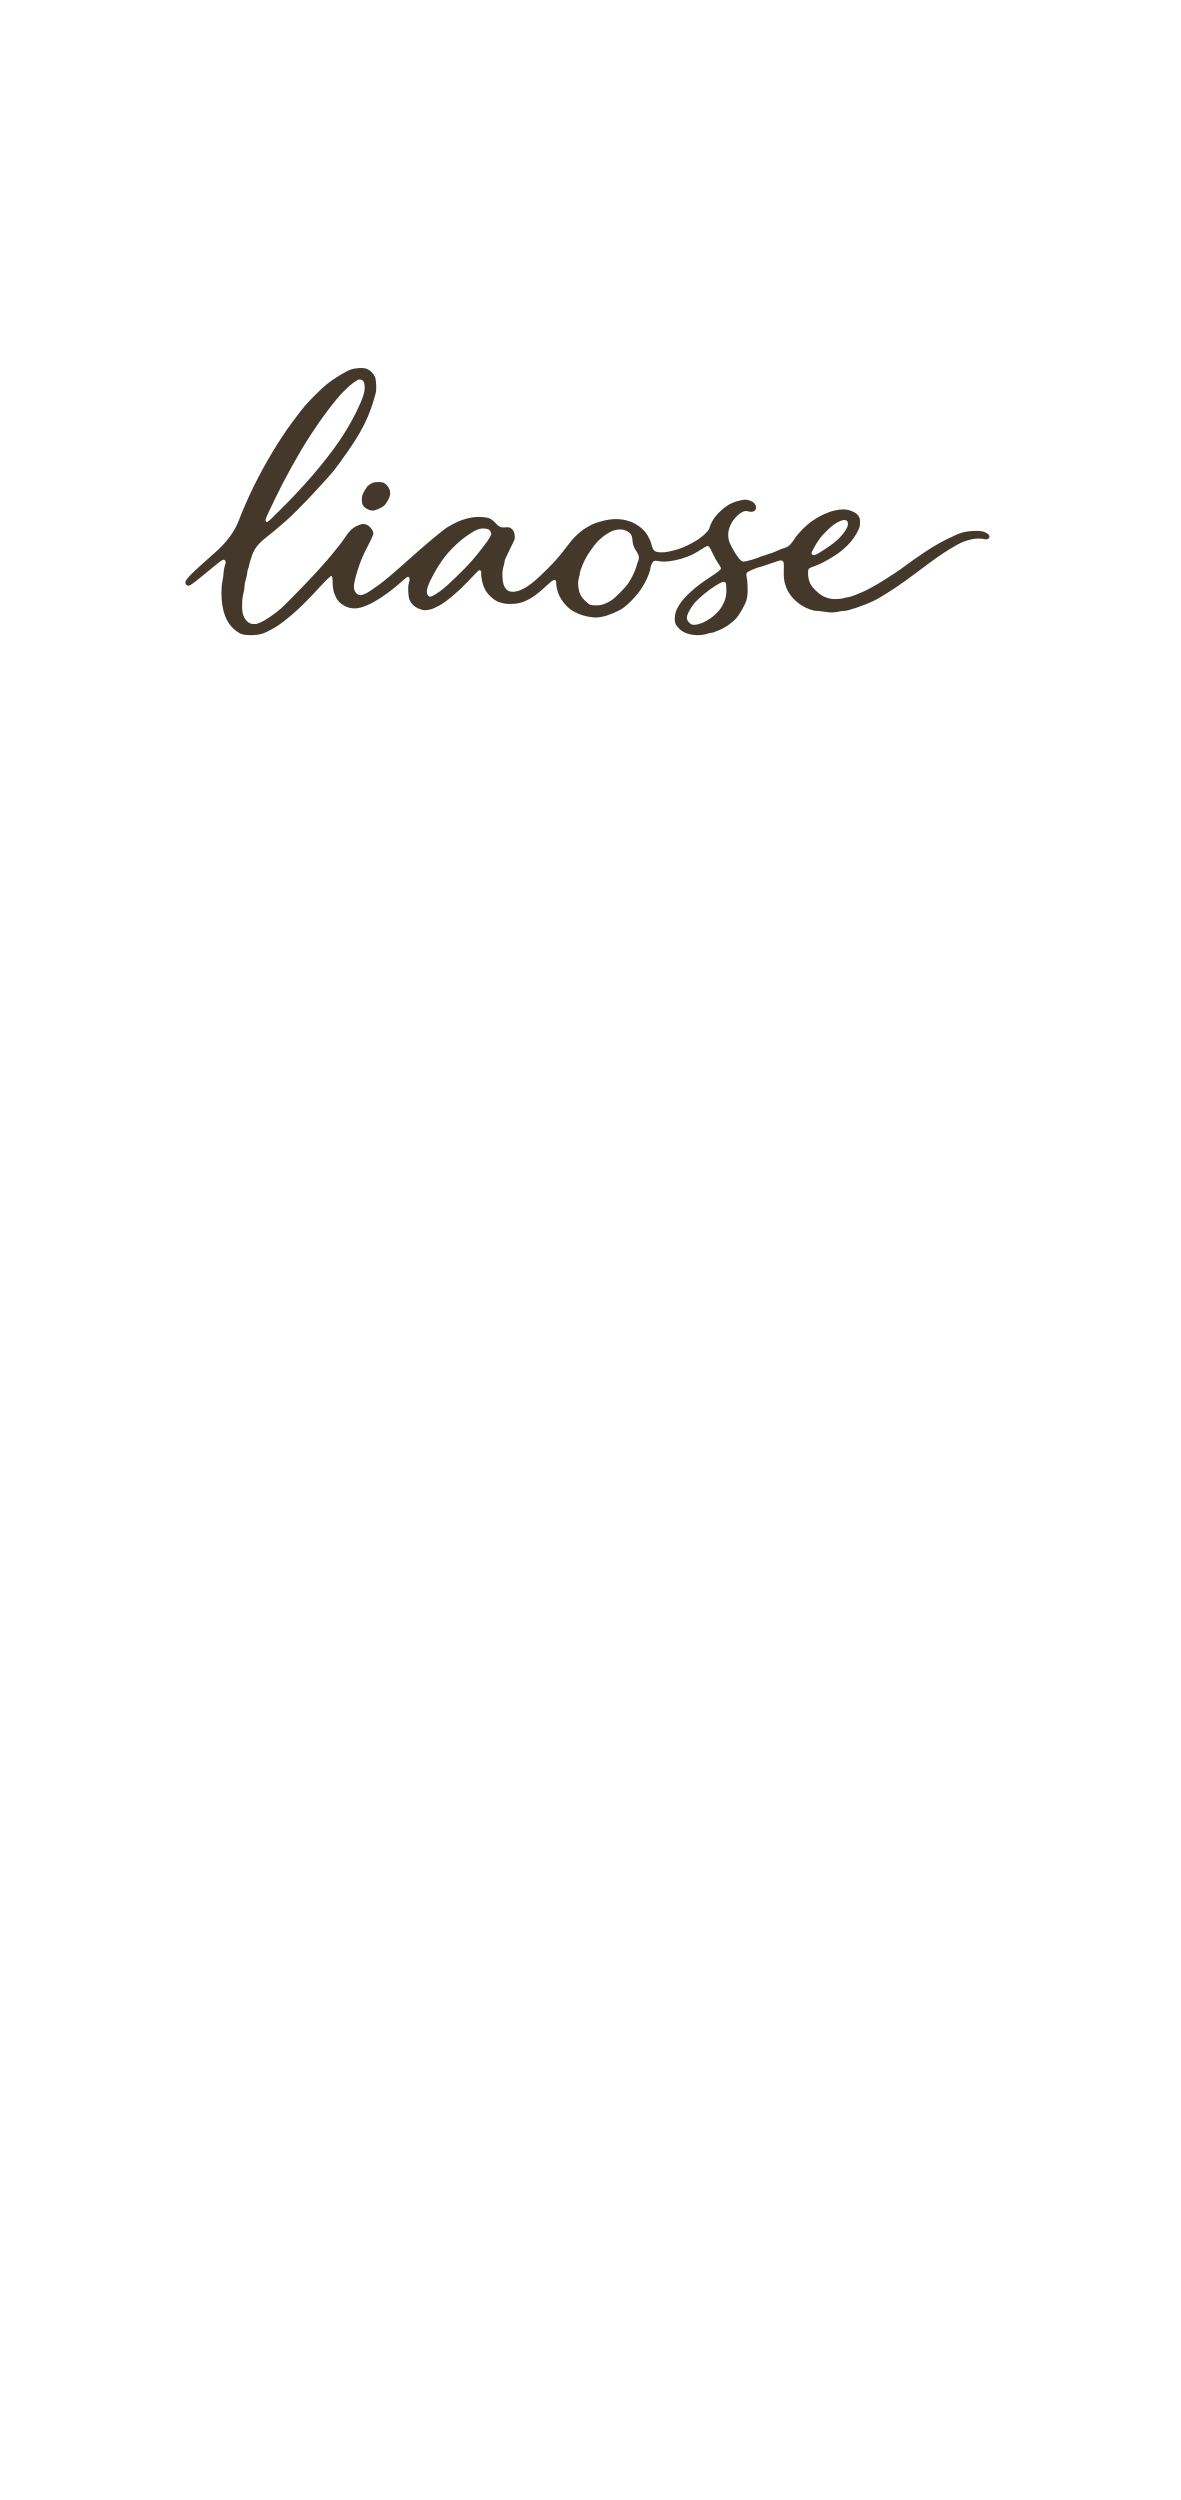
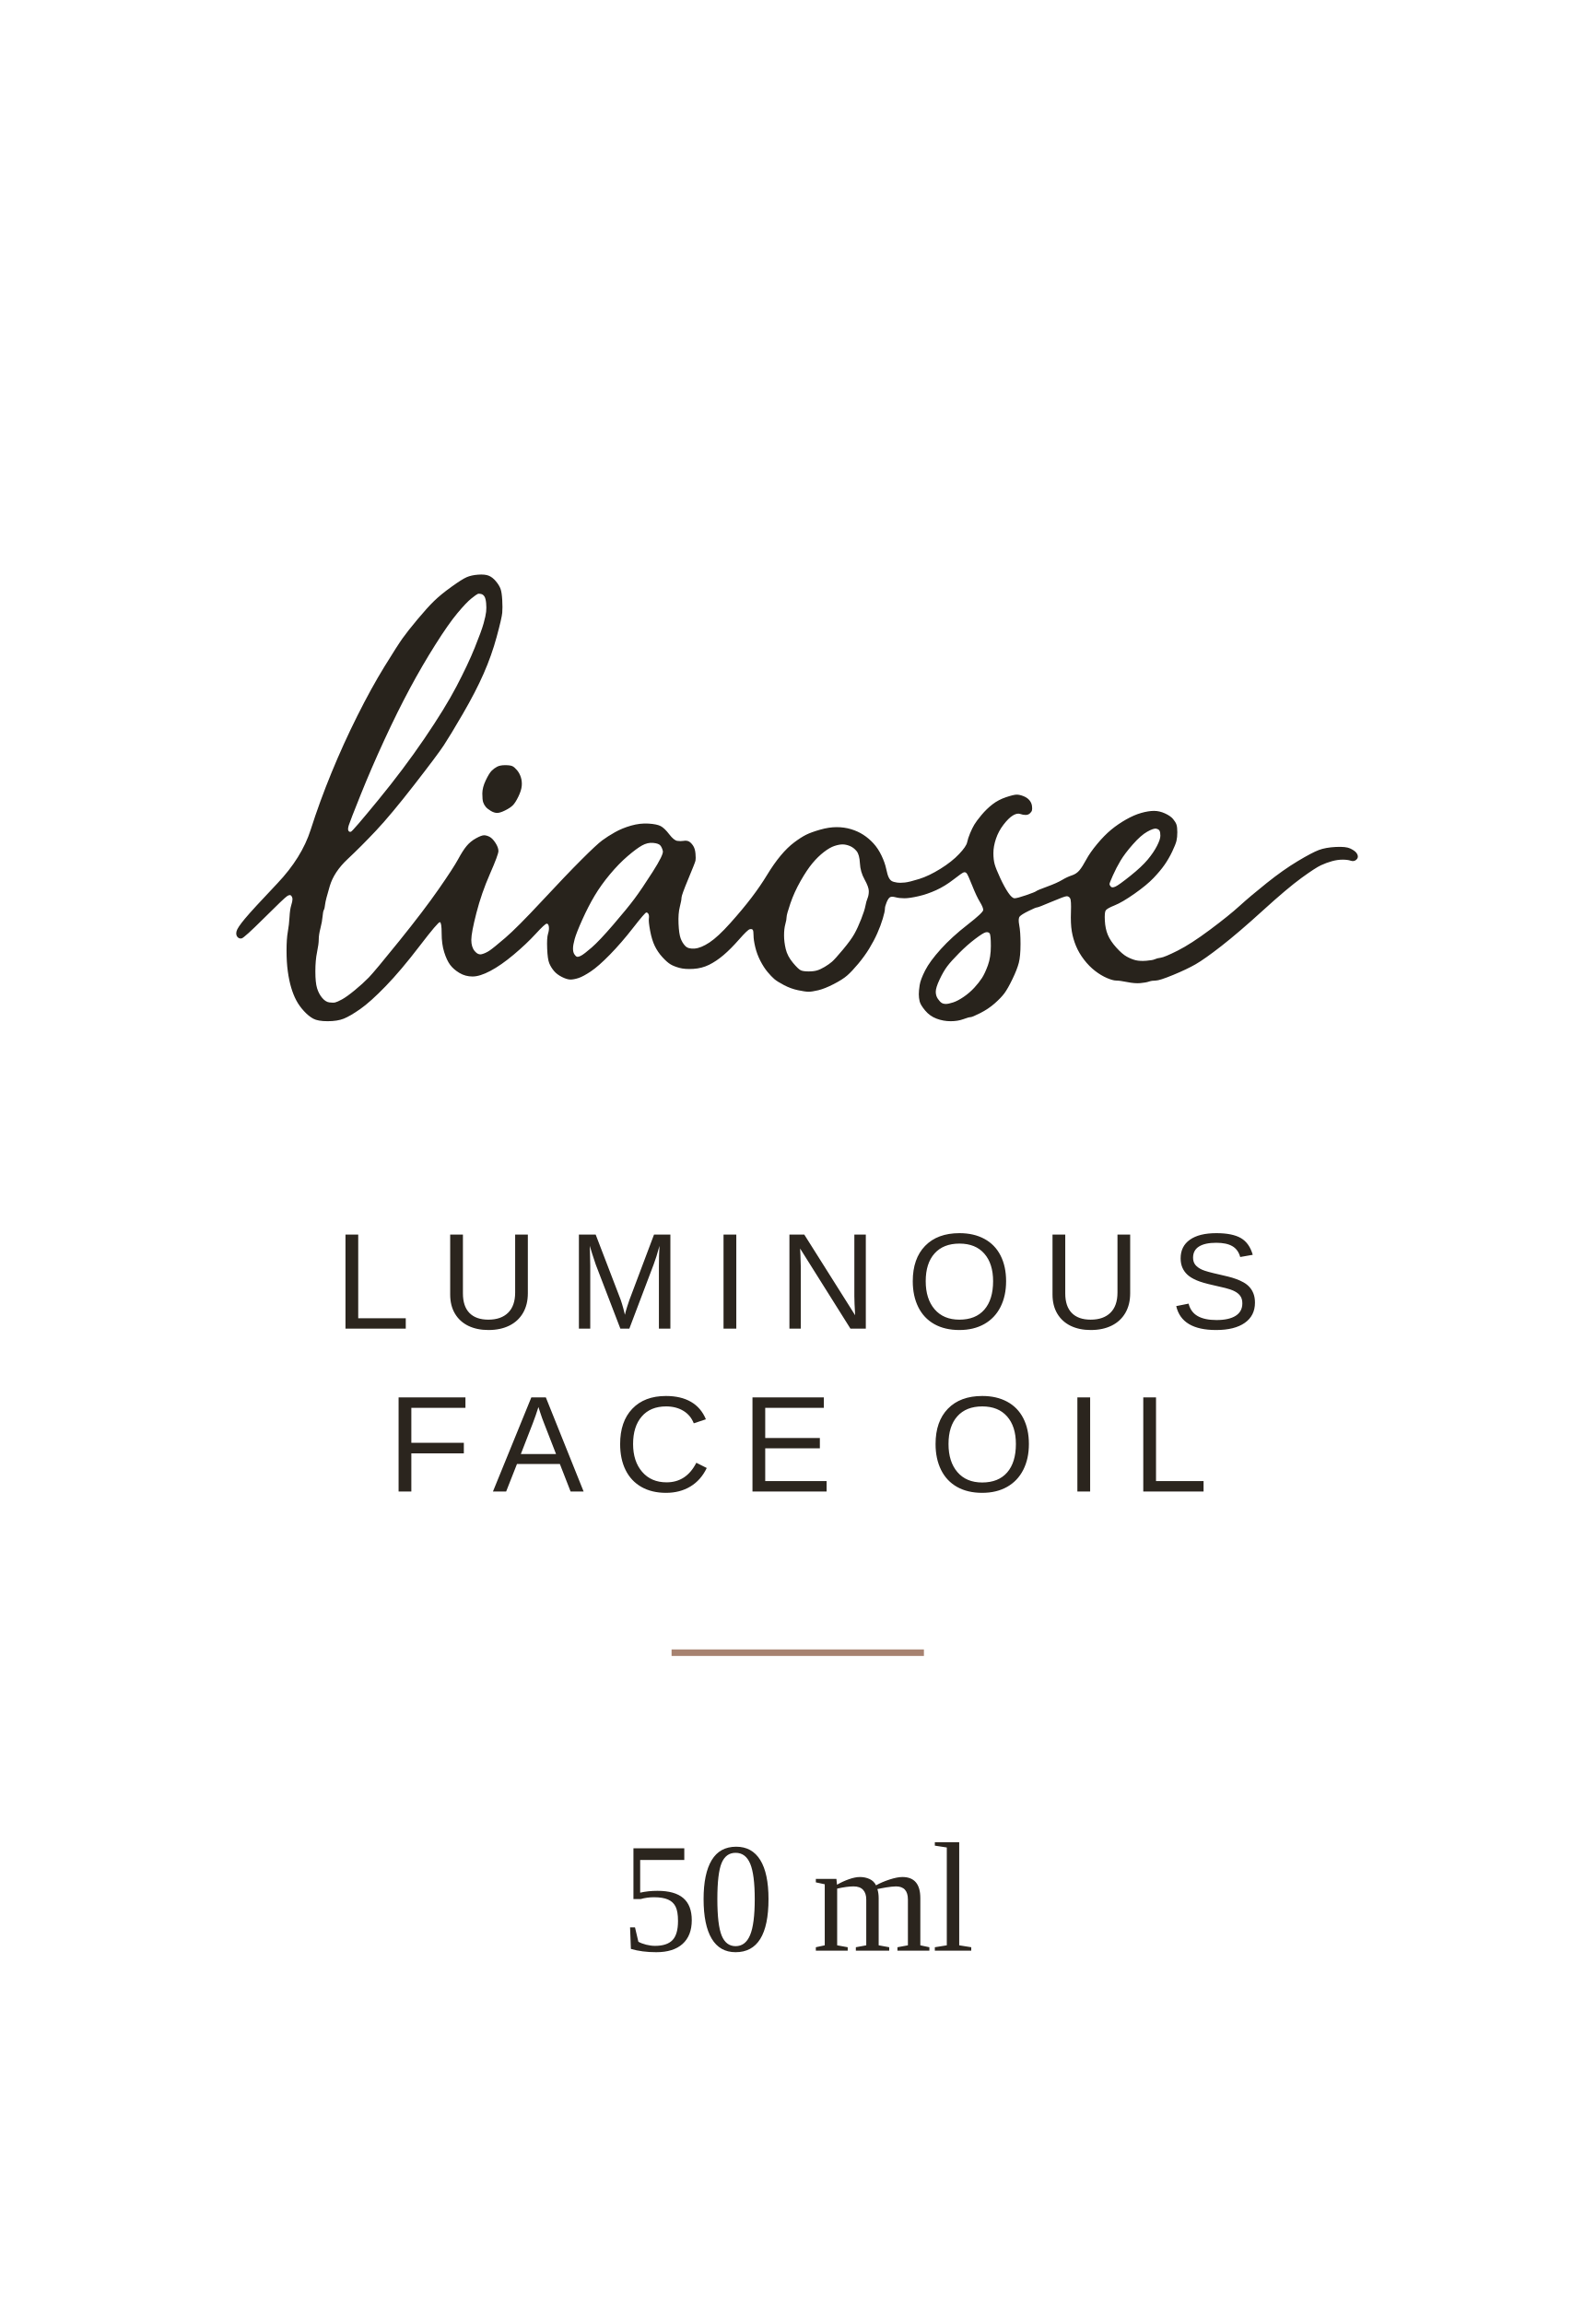
- <svg xmlns="http://www.w3.org/2000/svg" width="425" height="900" viewBox="0 0 425 900">
-   <svg x="63.75" y="130" width="297.5" height="109.375" viewBox="0 0 340 125">
-     <path d="M 86.250 51.000 Q 85.500 50.250 84.875 50.000 Q 84.250 49.750 82.750 49.750 Q 81.250 49.750 80.375 50.125 Q 79.500 50.500 78.750 51.125 Q 78.000 51.750 77.000 53.500 Q 76.000 55.250 76.000 56.750 Q 76.000 58.250 76.250 58.875 Q 76.500 59.500 77.000 60.000 Q 77.500 60.500 78.500 61.000 Q 79.500 61.500 80.375 61.500 Q 81.250 61.500 82.750 60.875 Q 84.250 60.250 85.000 59.625 Q 85.750 59.000 86.625 57.500 Q 87.500 56.000 87.625 54.875 Q 87.750 53.750 87.375 52.750 Q 87.000 51.750 86.250 51.000 Z M 3.500 90.625 Q 3.250 91.500 3.750 92.000 Q 4.250 92.500 5.000 92.375 Q 5.750 92.250 11.625 87.375 Q 17.500 82.500 18.375 82.000 Q 19.250 81.500 19.625 81.875 Q 20.000 82.250 20.000 82.750 Q 20.000 83.250 19.625 84.250 Q 19.250 85.250 19.125 87.125 Q 19.000 89.000 18.625 90.750 Q 18.250 92.500 18.250 95.375 Q 18.250 98.250 18.625 100.500 Q 19.000 102.750 19.625 104.500 Q 20.250 106.250 21.125 107.625 Q 22.000 109.000 23.375 110.250 Q 24.750 111.500 26.125 112.125 Q 27.500 112.750 30.375 112.750 Q 33.250 112.750 35.125 112.125 Q 37.000 111.500 40.000 109.750 Q 43.000 108.000 47.500 104.125 Q 52.000 100.250 57.500 94.250 Q 63.000 88.250 63.500 88.375 Q 64.000 88.500 64.000 91.125 Q 64.000 93.750 64.750 95.750 Q 65.500 97.750 66.500 98.875 Q 67.500 100.000 69.250 100.875 Q 71.000 101.750 73.125 101.750 Q 75.250 101.750 78.375 100.375 Q 81.500 99.000 85.250 96.375 Q 89.000 93.750 91.750 91.250 Q 94.500 88.750 95.000 88.750 Q 95.500 88.750 95.625 89.500 Q 95.750 90.250 95.375 91.250 Q 95.000 92.250 95.125 94.875 Q 95.250 97.500 95.750 98.500 Q 96.250 99.500 97.125 100.375 Q 98.000 101.250 99.500 101.875 Q 101.000 102.500 102.000 102.500 Q 103.000 102.500 104.375 102.125 Q 105.750 101.750 108.000 100.500 Q 110.250 99.250 113.625 96.375 Q 117.000 93.500 120.500 89.750 Q 124.000 86.000 124.375 86.000 Q 124.750 86.000 125.000 86.375 Q 125.250 86.750 125.125 87.500 Q 125.000 88.250 125.500 90.500 Q 126.000 92.750 126.875 94.250 Q 127.750 95.750 129.125 97.000 Q 130.500 98.250 131.500 98.750 Q 132.500 99.250 134.125 99.625 Q 135.750 100.000 138.250 99.875 Q 140.750 99.750 142.875 98.875 Q 145.000 98.000 147.125 96.500 Q 149.250 95.000 151.750 92.625 Q 154.250 90.250 154.875 90.125 Q 155.500 90.000 155.750 90.250 Q 156.000 90.500 156.000 91.625 Q 156.000 92.750 156.500 94.500 Q 157.000 96.250 158.000 97.875 Q 159.000 99.500 160.125 100.625 Q 161.250 101.750 162.125 102.375 Q 163.000 103.000 165.000 103.875 Q 167.000 104.750 169.125 105.125 Q 171.250 105.500 172.250 105.500 Q 173.250 105.500 175.125 105.125 Q 177.000 104.750 179.625 103.625 Q 182.250 102.500 183.625 101.500 Q 185.000 100.500 186.875 98.625 Q 188.750 96.750 190.125 94.875 Q 191.500 93.000 192.500 91.125 Q 193.500 89.250 194.125 87.500 Q 194.750 85.750 194.750 85.125 Q 194.750 84.500 195.250 83.500 Q 195.750 82.500 196.250 82.250 Q 196.750 82.000 197.875 82.250 Q 199.000 82.500 200.500 82.500 Q 202.000 82.500 204.625 82.000 Q 207.250 81.500 209.875 80.500 Q 212.500 79.500 215.000 77.875 Q 217.500 76.250 218.000 76.125 Q 218.500 76.000 218.875 76.375 Q 219.250 76.750 220.500 79.375 Q 221.750 82.000 222.750 83.375 Q 223.750 84.750 223.750 85.375 Q 223.750 86.000 219.125 89.000 Q 214.500 92.000 211.250 95.000 Q 208.000 98.000 206.625 100.250 Q 205.250 102.500 205.000 103.875 Q 204.750 105.250 204.750 106.125 Q 204.750 107.000 205.000 107.875 Q 205.250 108.750 206.625 110.125 Q 208.000 111.500 210.000 112.125 Q 212.000 112.750 214.125 112.750 Q 216.250 112.750 217.875 112.250 Q 219.500 111.750 220.000 111.750 Q 220.500 111.750 222.875 110.750 Q 225.250 109.750 227.125 108.375 Q 229.000 107.000 230.000 105.875 Q 231.000 104.750 232.375 102.375 Q 233.750 100.000 234.250 98.375 Q 234.750 96.750 234.750 93.750 Q 234.750 90.750 234.375 89.125 Q 234.000 87.500 234.500 87.000 Q 235.000 86.500 237.125 85.625 Q 239.250 84.750 239.625 84.750 Q 240.000 84.750 243.875 83.375 Q 247.750 82.000 248.375 82.000 Q 249.000 82.000 249.375 82.500 Q 249.750 83.000 249.625 85.875 Q 249.500 88.750 249.875 90.625 Q 250.250 92.500 251.125 94.250 Q 252.000 96.000 253.500 97.625 Q 255.000 99.250 256.750 100.375 Q 258.500 101.500 260.250 102.125 Q 262.000 102.750 263.000 102.750 Q 264.000 102.750 266.250 103.125 Q 268.500 103.500 270.125 103.375 Q 271.750 103.250 272.625 103.000 Q 273.500 102.750 274.625 102.750 Q 275.750 102.750 279.750 101.375 Q 283.750 100.000 286.375 98.750 Q 289.000 97.500 294.000 94.250 Q 299.000 91.000 306.250 85.500 Q 313.500 80.000 317.625 77.500 Q 321.750 75.000 323.375 74.375 Q 325.000 73.750 326.625 73.375 Q 328.250 73.000 329.750 73.000 Q 331.250 73.000 332.125 73.250 Q 333.000 73.500 333.625 73.125 Q 334.250 72.750 334.250 72.250 Q 334.250 71.750 333.750 71.250 Q 333.250 70.750 332.000 70.250 Q 330.750 69.750 327.750 69.875 Q 324.750 70.000 322.750 70.625 Q 320.750 71.250 316.500 73.375 Q 312.250 75.500 307.375 78.750 Q 302.500 82.000 299.375 84.375 Q 296.250 86.750 290.625 90.250 Q 285.000 93.750 281.125 95.375 Q 277.250 97.000 276.125 97.125 Q 275.000 97.250 274.375 97.500 Q 273.750 97.750 271.875 97.875 Q 270.000 98.000 268.750 97.750 Q 267.500 97.500 266.125 96.875 Q 264.750 96.250 263.000 94.625 Q 261.250 93.000 260.500 91.500 Q 259.750 90.000 259.625 88.000 Q 259.500 86.000 259.875 85.500 Q 260.250 85.000 262.500 84.250 Q 264.750 83.500 268.375 81.375 Q 272.000 79.250 274.000 77.500 Q 276.000 75.750 277.250 74.250 Q 278.500 72.750 279.500 71.000 Q 280.500 69.250 280.750 68.375 Q 281.000 67.500 281.000 66.250 Q 281.000 65.000 280.750 64.375 Q 280.500 63.750 279.750 63.000 Q 279.000 62.250 277.375 61.625 Q 275.750 61.000 274.125 61.000 Q 272.500 61.000 270.375 61.500 Q 268.250 62.000 265.875 63.125 Q 263.500 64.250 261.500 65.625 Q 259.500 67.000 257.375 69.125 Q 255.250 71.250 254.125 73.000 Q 253.000 74.750 252.125 75.625 Q 251.250 76.500 249.875 76.875 Q 248.500 77.250 247.000 78.000 Q 245.500 78.750 242.625 79.625 Q 239.750 80.500 239.375 80.750 Q 239.000 81.000 236.375 81.750 Q 233.750 82.500 233.000 82.500 Q 232.250 82.500 231.125 81.125 Q 230.000 79.750 228.750 77.500 Q 227.500 75.250 227.125 74.125 Q 226.750 73.000 226.750 71.375 Q 226.750 69.750 227.500 67.875 Q 228.250 66.000 229.750 64.375 Q 231.250 62.750 232.500 62.125 Q 233.750 61.500 234.625 61.750 Q 235.500 62.000 236.250 62.000 Q 237.000 62.000 237.500 61.625 Q 238.000 61.250 238.125 60.875 Q 238.250 60.500 238.125 59.750 Q 238.000 59.000 237.375 58.375 Q 236.750 57.750 235.625 57.375 Q 234.500 57.000 233.625 57.000 Q 232.750 57.000 230.500 57.625 Q 228.250 58.250 226.500 59.375 Q 224.750 60.500 223.250 62.000 Q 221.750 63.500 221.125 64.375 Q 220.500 65.250 219.875 66.500 Q 219.250 67.750 219.000 68.750 Q 218.750 69.750 216.625 71.625 Q 214.500 73.500 211.125 75.250 Q 207.750 77.000 204.875 77.750 Q 202.000 78.500 200.625 78.625 Q 199.250 78.750 198.250 78.625 Q 197.250 78.500 196.750 78.250 Q 196.250 78.000 195.875 77.375 Q 195.500 76.750 195.125 75.250 Q 194.750 73.750 193.750 72.000 Q 192.750 70.250 191.375 69.000 Q 190.000 67.750 188.375 66.875 Q 186.750 66.000 184.750 65.500 Q 182.750 65.000 180.500 65.000 Q 178.250 65.000 175.625 65.625 Q 173.000 66.250 171.500 66.875 Q 170.000 67.500 168.000 68.750 Q 166.000 70.000 164.000 72.000 Q 162.000 74.000 160.000 76.750 Q 158.000 79.500 155.375 82.375 Q 152.750 85.250 149.125 88.625 Q 145.500 92.000 143.000 93.375 Q 140.500 94.750 138.625 94.875 Q 136.750 95.000 135.875 94.250 Q 135.000 93.500 134.500 92.375 Q 134.000 91.250 133.875 88.750 Q 133.750 86.250 134.250 84.625 Q 134.750 83.000 134.750 82.375 Q 134.750 81.750 136.750 77.750 Q 138.750 73.750 138.875 73.250 Q 139.000 72.750 138.875 71.500 Q 138.750 70.250 138.125 69.500 Q 137.500 68.750 136.875 68.500 Q 136.250 68.250 135.375 68.375 Q 134.500 68.500 133.500 68.375 Q 132.500 68.250 131.125 66.750 Q 129.750 65.250 128.625 64.750 Q 127.500 64.250 125.000 64.125 Q 122.500 64.000 119.875 64.625 Q 117.250 65.250 115.125 66.250 Q 113.000 67.250 111.375 68.250 Q 109.750 69.250 105.250 73.000 Q 100.750 76.750 93.500 83.250 Q 86.250 89.750 82.750 92.250 Q 79.250 94.750 78.125 95.375 Q 77.000 96.000 75.875 96.250 Q 74.750 96.500 73.750 95.500 Q 72.750 94.500 72.750 92.750 Q 72.750 91.000 74.250 86.125 Q 75.750 81.250 78.250 76.500 Q 80.750 71.750 80.750 70.875 Q 80.750 70.000 79.875 68.875 Q 79.000 67.750 78.125 67.375 Q 77.250 67.000 76.500 67.000 Q 75.750 67.000 74.125 67.750 Q 72.500 68.500 71.375 69.625 Q 70.250 70.750 68.875 72.875 Q 67.500 75.000 63.125 80.250 Q 58.750 85.500 51.500 93.000 Q 44.250 100.500 42.500 102.000 Q 40.750 103.500 38.375 105.125 Q 36.000 106.750 34.625 107.375 Q 33.250 108.000 32.625 108.125 Q 32.000 108.250 30.875 108.125 Q 29.750 108.000 28.750 107.000 Q 27.750 106.000 27.250 104.625 Q 26.750 103.250 26.750 100.500 Q 26.750 97.750 27.250 95.750 Q 27.750 93.750 27.750 92.625 Q 27.750 91.500 28.250 89.875 Q 28.750 88.250 28.875 87.000 Q 29.000 85.750 29.250 85.375 Q 29.500 85.000 29.625 84.000 Q 29.750 83.000 31.000 79.500 Q 32.250 76.000 36.250 72.875 Q 40.250 69.750 44.625 65.875 Q 49.000 62.000 55.875 54.625 Q 62.750 47.250 64.625 44.875 Q 66.500 42.500 70.250 37.125 Q 74.000 31.750 76.375 27.250 Q 78.750 22.750 80.250 18.125 Q 81.750 13.500 81.875 12.250 Q 82.000 11.000 81.875 9.125 Q 81.750 7.250 81.375 6.375 Q 81.000 5.500 80.000 4.500 Q 79.000 3.500 77.875 3.125 Q 76.750 2.750 74.750 2.875 Q 72.750 3.000 71.375 3.500 Q 70.000 4.000 66.875 5.875 Q 63.750 7.750 61.750 9.375 Q 59.750 11.000 56.875 13.875 Q 54.000 16.750 52.500 18.500 Q 51.000 20.250 47.125 25.500 Q 43.250 30.750 39.125 37.625 Q 35.000 44.500 31.500 51.625 Q 28.000 58.750 25.375 65.625 Q 22.750 72.500 15.500 78.875 Q 8.250 85.250 6.000 87.500 Q 3.750 89.750 3.500 90.625 Z M 224.500 90.875 Q 225.250 90.750 225.625 91.125 Q 226.000 91.500 226.000 94.250 Q 226.000 97.000 225.125 99.000 Q 224.250 101.000 223.375 102.125 Q 222.500 103.250 221.125 104.500 Q 219.750 105.750 218.000 106.750 Q 216.250 107.750 214.875 108.125 Q 213.500 108.500 212.750 108.500 Q 212.000 108.500 211.500 108.250 Q 211.000 108.000 210.375 107.250 Q 209.750 106.500 209.750 105.500 Q 209.750 104.500 210.875 102.500 Q 212.000 100.500 213.125 99.250 Q 214.250 98.000 216.625 96.000 Q 219.000 94.000 221.375 92.500 Q 223.750 91.000 224.500 90.875 Z M 184.375 69.625 Q 185.500 70.000 186.375 70.875 Q 187.250 71.750 187.375 73.875 Q 187.500 76.000 188.750 77.875 Q 190.000 79.750 190.000 80.750 Q 190.000 81.750 189.625 82.500 Q 189.250 83.250 189.000 84.375 Q 188.750 85.500 187.750 87.625 Q 186.750 89.750 185.750 91.250 Q 184.750 92.750 182.375 95.125 Q 180.000 97.500 179.125 98.125 Q 178.250 98.750 177.000 99.375 Q 175.750 100.000 174.750 100.250 Q 173.750 100.500 172.250 100.500 Q 170.750 100.500 170.000 100.250 Q 169.250 100.000 167.625 98.375 Q 166.000 96.750 165.500 95.000 Q 165.000 93.250 165.000 91.625 Q 165.000 90.000 165.375 88.875 Q 165.750 87.750 165.750 87.125 Q 165.750 86.500 166.875 83.750 Q 168.000 81.000 169.875 78.250 Q 171.750 75.500 173.375 73.875 Q 175.000 72.250 176.750 71.125 Q 178.500 70.000 179.875 69.625 Q 181.250 69.250 182.250 69.250 Q 183.250 69.250 184.375 69.625 Z M 126.375 68.875 Q 128.000 69.000 128.500 69.500 Q 129.000 70.000 129.250 70.875 Q 129.500 71.750 126.250 76.000 Q 123.000 80.250 120.875 82.625 Q 118.750 85.000 114.625 89.000 Q 110.500 93.000 108.250 94.625 Q 106.000 96.250 105.125 96.625 Q 104.250 97.000 103.875 96.875 Q 103.500 96.750 103.125 96.250 Q 102.750 95.750 102.750 94.875 Q 102.750 94.000 103.250 92.500 Q 103.750 91.000 105.500 87.750 Q 107.250 84.500 109.125 81.875 Q 111.000 79.250 113.625 76.625 Q 116.250 74.000 118.875 72.125 Q 121.500 70.250 123.125 69.500 Q 124.750 68.750 126.375 68.875 Z M 274.750 65.375 Q 275.500 65.500 275.750 65.875 Q 276.000 66.250 276.000 67.125 Q 276.000 68.000 275.000 69.625 Q 274.000 71.250 272.250 73.000 Q 270.500 74.750 267.125 77.000 Q 263.750 79.250 262.750 79.625 Q 261.750 80.000 261.375 79.625 Q 261.000 79.250 261.000 79.000 Q 261.000 78.750 262.000 76.875 Q 263.000 75.000 264.250 73.250 Q 265.500 71.500 267.875 69.250 Q 270.250 67.000 272.125 66.125 Q 274.000 65.250 274.750 65.375 Z M 75.625 7.625 Q 76.250 7.750 76.625 8.250 Q 77.000 8.750 77.125 9.875 Q 77.250 11.000 77.125 12.000 Q 77.000 13.000 76.375 14.875 Q 75.750 16.750 73.750 20.875 Q 71.750 25.000 68.375 30.375 Q 65.000 35.750 58.875 43.250 Q 52.750 50.750 45.250 58.375 Q 37.750 66.000 37.250 66.125 Q 36.750 66.250 36.500 65.875 Q 36.250 65.500 36.625 64.500 Q 37.000 63.500 40.125 57.000 Q 43.250 50.500 47.125 43.500 Q 51.000 36.500 54.625 30.875 Q 58.250 25.250 62.125 20.125 Q 66.000 15.000 68.625 12.375 Q 71.250 9.750 72.750 8.750 Q 74.250 7.750 74.625 7.625 Q 75.000 7.500 75.625 7.625 Z" fill-rule="evenodd" fill="#433829" />
+ <svg xmlns="http://www.w3.org/2000/svg" width="980" height="1415" viewBox="0 0 980 1415">
+   <svg x="138" y="345.75" width="708" height="312" viewBox="0 0 340 125" preserveAspectRatio="none">
+     <path d="M 86.250 51.000 Q 85.500 50.250 84.875 50.000 Q 84.250 49.750 82.750 49.750 Q 81.250 49.750 80.375 50.125 Q 79.500 50.500 78.750 51.125 Q 78.000 51.750 77.000 53.500 Q 76.000 55.250 76.000 56.750 Q 76.000 58.250 76.250 58.875 Q 76.500 59.500 77.000 60.000 Q 77.500 60.500 78.500 61.000 Q 79.500 61.500 80.375 61.500 Q 81.250 61.500 82.750 60.875 Q 84.250 60.250 85.000 59.625 Q 85.750 59.000 86.625 57.500 Q 87.500 56.000 87.625 54.875 Q 87.750 53.750 87.375 52.750 Q 87.000 51.750 86.250 51.000 Z M 3.500 90.625 Q 3.250 91.500 3.750 92.000 Q 4.250 92.500 5.000 92.375 Q 5.750 92.250 11.625 87.375 Q 17.500 82.500 18.375 82.000 Q 19.250 81.500 19.625 81.875 Q 20.000 82.250 20.000 82.750 Q 20.000 83.250 19.625 84.250 Q 19.250 85.250 19.125 87.125 Q 19.000 89.000 18.625 90.750 Q 18.250 92.500 18.250 95.375 Q 18.250 98.250 18.625 100.500 Q 19.000 102.750 19.625 104.500 Q 20.250 106.250 21.125 107.625 Q 22.000 109.000 23.375 110.250 Q 24.750 111.500 26.125 112.125 Q 27.500 112.750 30.375 112.750 Q 33.250 112.750 35.125 112.125 Q 37.000 111.500 40.000 109.750 Q 43.000 108.000 47.500 104.125 Q 52.000 100.250 57.500 94.250 Q 63.000 88.250 63.500 88.375 Q 64.000 88.500 64.000 91.125 Q 64.000 93.750 64.750 95.750 Q 65.500 97.750 66.500 98.875 Q 67.500 100.000 69.250 100.875 Q 71.000 101.750 73.125 101.750 Q 75.250 101.750 78.375 100.375 Q 81.500 99.000 85.250 96.375 Q 89.000 93.750 91.750 91.250 Q 94.500 88.750 95.000 88.750 Q 95.500 88.750 95.625 89.500 Q 95.750 90.250 95.375 91.250 Q 95.000 92.250 95.125 94.875 Q 95.250 97.500 95.750 98.500 Q 96.250 99.500 97.125 100.375 Q 98.000 101.250 99.500 101.875 Q 101.000 102.500 102.000 102.500 Q 103.000 102.500 104.375 102.125 Q 105.750 101.750 108.000 100.500 Q 110.250 99.250 113.625 96.375 Q 117.000 93.500 120.500 89.750 Q 124.000 86.000 124.375 86.000 Q 124.750 86.000 125.000 86.375 Q 125.250 86.750 125.125 87.500 Q 125.000 88.250 125.500 90.500 Q 126.000 92.750 126.875 94.250 Q 127.750 95.750 129.125 97.000 Q 130.500 98.250 131.500 98.750 Q 132.500 99.250 134.125 99.625 Q 135.750 100.000 138.250 99.875 Q 140.750 99.750 142.875 98.875 Q 145.000 98.000 147.125 96.500 Q 149.250 95.000 151.750 92.625 Q 154.250 90.250 154.875 90.125 Q 155.500 90.000 155.750 90.250 Q 156.000 90.500 156.000 91.625 Q 156.000 92.750 156.500 94.500 Q 157.000 96.250 158.000 97.875 Q 159.000 99.500 160.125 100.625 Q 161.250 101.750 162.125 102.375 Q 163.000 103.000 165.000 103.875 Q 167.000 104.750 169.125 105.125 Q 171.250 105.500 172.250 105.500 Q 173.250 105.500 175.125 105.125 Q 177.000 104.750 179.625 103.625 Q 182.250 102.500 183.625 101.500 Q 185.000 100.500 186.875 98.625 Q 188.750 96.750 190.125 94.875 Q 191.500 93.000 192.500 91.125 Q 193.500 89.250 194.125 87.500 Q 194.750 85.750 194.750 85.125 Q 194.750 84.500 195.250 83.500 Q 195.750 82.500 196.250 82.250 Q 196.750 82.000 197.875 82.250 Q 199.000 82.500 200.500 82.500 Q 202.000 82.500 204.625 82.000 Q 207.250 81.500 209.875 80.500 Q 212.500 79.500 215.000 77.875 Q 217.500 76.250 218.000 76.125 Q 218.500 76.000 218.875 76.375 Q 219.250 76.750 220.500 79.375 Q 221.750 82.000 222.750 83.375 Q 223.750 84.750 223.750 85.375 Q 223.750 86.000 219.125 89.000 Q 214.500 92.000 211.250 95.000 Q 208.000 98.000 206.625 100.250 Q 205.250 102.500 205.000 103.875 Q 204.750 105.250 204.750 106.125 Q 204.750 107.000 205.000 107.875 Q 205.250 108.750 206.625 110.125 Q 208.000 111.500 210.000 112.125 Q 212.000 112.750 214.125 112.750 Q 216.250 112.750 217.875 112.250 Q 219.500 111.750 220.000 111.750 Q 220.500 111.750 222.875 110.750 Q 225.250 109.750 227.125 108.375 Q 229.000 107.000 230.000 105.875 Q 231.000 104.750 232.375 102.375 Q 233.750 100.000 234.250 98.375 Q 234.750 96.750 234.750 93.750 Q 234.750 90.750 234.375 89.125 Q 234.000 87.500 234.500 87.000 Q 235.000 86.500 237.125 85.625 Q 239.250 84.750 239.625 84.750 Q 240.000 84.750 243.875 83.375 Q 247.750 82.000 248.375 82.000 Q 249.000 82.000 249.375 82.500 Q 249.750 83.000 249.625 85.875 Q 249.500 88.750 249.875 90.625 Q 250.250 92.500 251.125 94.250 Q 252.000 96.000 253.500 97.625 Q 255.000 99.250 256.750 100.375 Q 258.500 101.500 260.250 102.125 Q 262.000 102.750 263.000 102.750 Q 264.000 102.750 266.250 103.125 Q 268.500 103.500 270.125 103.375 Q 271.750 103.250 272.625 103.000 Q 273.500 102.750 274.625 102.750 Q 275.750 102.750 279.750 101.375 Q 283.750 100.000 286.375 98.750 Q 289.000 97.500 294.000 94.250 Q 299.000 91.000 306.250 85.500 Q 313.500 80.000 317.625 77.500 Q 321.750 75.000 323.375 74.375 Q 325.000 73.750 326.625 73.375 Q 328.250 73.000 329.750 73.000 Q 331.250 73.000 332.125 73.250 Q 333.000 73.500 333.625 73.125 Q 334.250 72.750 334.250 72.250 Q 334.250 71.750 333.750 71.250 Q 333.250 70.750 332.000 70.250 Q 330.750 69.750 327.750 69.875 Q 324.750 70.000 322.750 70.625 Q 320.750 71.250 316.500 73.375 Q 312.250 75.500 307.375 78.750 Q 302.500 82.000 299.375 84.375 Q 296.250 86.750 290.625 90.250 Q 285.000 93.750 281.125 95.375 Q 277.250 97.000 276.125 97.125 Q 275.000 97.250 274.375 97.500 Q 273.750 97.750 271.875 97.875 Q 270.000 98.000 268.750 97.750 Q 267.500 97.500 266.125 96.875 Q 264.750 96.250 263.000 94.625 Q 261.250 93.000 260.500 91.500 Q 259.750 90.000 259.625 88.000 Q 259.500 86.000 259.875 85.500 Q 260.250 85.000 262.500 84.250 Q 264.750 83.500 268.375 81.375 Q 272.000 79.250 274.000 77.500 Q 276.000 75.750 277.250 74.250 Q 278.500 72.750 279.500 71.000 Q 280.500 69.250 280.750 68.375 Q 281.000 67.500 281.000 66.250 Q 281.000 65.000 280.750 64.375 Q 280.500 63.750 279.750 63.000 Q 279.000 62.250 277.375 61.625 Q 275.750 61.000 274.125 61.000 Q 272.500 61.000 270.375 61.500 Q 268.250 62.000 265.875 63.125 Q 263.500 64.250 261.500 65.625 Q 259.500 67.000 257.375 69.125 Q 255.250 71.250 254.125 73.000 Q 253.000 74.750 252.125 75.625 Q 251.250 76.500 249.875 76.875 Q 248.500 77.250 247.000 78.000 Q 245.500 78.750 242.625 79.625 Q 239.750 80.500 239.375 80.750 Q 239.000 81.000 236.375 81.750 Q 233.750 82.500 233.000 82.500 Q 232.250 82.500 231.125 81.125 Q 230.000 79.750 228.750 77.500 Q 227.500 75.250 227.125 74.125 Q 226.750 73.000 226.750 71.375 Q 226.750 69.750 227.500 67.875 Q 228.250 66.000 229.750 64.375 Q 231.250 62.750 232.500 62.125 Q 233.750 61.500 234.625 61.750 Q 235.500 62.000 236.250 62.000 Q 237.000 62.000 237.500 61.625 Q 238.000 61.250 238.125 60.875 Q 238.250 60.500 238.125 59.750 Q 238.000 59.000 237.375 58.375 Q 236.750 57.750 235.625 57.375 Q 234.500 57.000 233.625 57.000 Q 232.750 57.000 230.500 57.625 Q 228.250 58.250 226.500 59.375 Q 224.750 60.500 223.250 62.000 Q 221.750 63.500 221.125 64.375 Q 220.500 65.250 219.875 66.500 Q 219.250 67.750 219.000 68.750 Q 218.750 69.750 216.625 71.625 Q 214.500 73.500 211.125 75.250 Q 207.750 77.000 204.875 77.750 Q 202.000 78.500 200.625 78.625 Q 199.250 78.750 198.250 78.625 Q 197.250 78.500 196.750 78.250 Q 196.250 78.000 195.875 77.375 Q 195.500 76.750 195.125 75.250 Q 194.750 73.750 193.750 72.000 Q 192.750 70.250 191.375 69.000 Q 190.000 67.750 188.375 66.875 Q 186.750 66.000 184.750 65.500 Q 182.750 65.000 180.500 65.000 Q 178.250 65.000 175.625 65.625 Q 173.000 66.250 171.500 66.875 Q 170.000 67.500 168.000 68.750 Q 166.000 70.000 164.000 72.000 Q 162.000 74.000 160.000 76.750 Q 158.000 79.500 155.375 82.375 Q 152.750 85.250 149.125 88.625 Q 145.500 92.000 143.000 93.375 Q 140.500 94.750 138.625 94.875 Q 136.750 95.000 135.875 94.250 Q 135.000 93.500 134.500 92.375 Q 134.000 91.250 133.875 88.750 Q 133.750 86.250 134.250 84.625 Q 134.750 83.000 134.750 82.375 Q 134.750 81.750 136.750 77.750 Q 138.750 73.750 138.875 73.250 Q 139.000 72.750 138.875 71.500 Q 138.750 70.250 138.125 69.500 Q 137.500 68.750 136.875 68.500 Q 136.250 68.250 135.375 68.375 Q 134.500 68.500 133.500 68.375 Q 132.500 68.250 131.125 66.750 Q 129.750 65.250 128.625 64.750 Q 127.500 64.250 125.000 64.125 Q 122.500 64.000 119.875 64.625 Q 117.250 65.250 115.125 66.250 Q 113.000 67.250 111.375 68.250 Q 109.750 69.250 105.250 73.000 Q 100.750 76.750 93.500 83.250 Q 86.250 89.750 82.750 92.250 Q 79.250 94.750 78.125 95.375 Q 77.000 96.000 75.875 96.250 Q 74.750 96.500 73.750 95.500 Q 72.750 94.500 72.750 92.750 Q 72.750 91.000 74.250 86.125 Q 75.750 81.250 78.250 76.500 Q 80.750 71.750 80.750 70.875 Q 80.750 70.000 79.875 68.875 Q 79.000 67.750 78.125 67.375 Q 77.250 67.000 76.500 67.000 Q 75.750 67.000 74.125 67.750 Q 72.500 68.500 71.375 69.625 Q 70.250 70.750 68.875 72.875 Q 67.500 75.000 63.125 80.250 Q 58.750 85.500 51.500 93.000 Q 44.250 100.500 42.500 102.000 Q 40.750 103.500 38.375 105.125 Q 36.000 106.750 34.625 107.375 Q 33.250 108.000 32.625 108.125 Q 32.000 108.250 30.875 108.125 Q 29.750 108.000 28.750 107.000 Q 27.750 106.000 27.250 104.625 Q 26.750 103.250 26.750 100.500 Q 26.750 97.750 27.250 95.750 Q 27.750 93.750 27.750 92.625 Q 27.750 91.500 28.250 89.875 Q 28.750 88.250 28.875 87.000 Q 29.000 85.750 29.250 85.375 Q 29.500 85.000 29.625 84.000 Q 29.750 83.000 31.000 79.500 Q 32.250 76.000 36.250 72.875 Q 40.250 69.750 44.625 65.875 Q 49.000 62.000 55.875 54.625 Q 62.750 47.250 64.625 44.875 Q 66.500 42.500 70.250 37.125 Q 74.000 31.750 76.375 27.250 Q 78.750 22.750 80.250 18.125 Q 81.750 13.500 81.875 12.250 Q 82.000 11.000 81.875 9.125 Q 81.750 7.250 81.375 6.375 Q 81.000 5.500 80.000 4.500 Q 79.000 3.500 77.875 3.125 Q 76.750 2.750 74.750 2.875 Q 72.750 3.000 71.375 3.500 Q 70.000 4.000 66.875 5.875 Q 63.750 7.750 61.750 9.375 Q 59.750 11.000 56.875 13.875 Q 54.000 16.750 52.500 18.500 Q 51.000 20.250 47.125 25.500 Q 43.250 30.750 39.125 37.625 Q 35.000 44.500 31.500 51.625 Q 28.000 58.750 25.375 65.625 Q 22.750 72.500 15.500 78.875 Q 8.250 85.250 6.000 87.500 Q 3.750 89.750 3.500 90.625 Z M 224.500 90.875 Q 225.250 90.750 225.625 91.125 Q 226.000 91.500 226.000 94.250 Q 226.000 97.000 225.125 99.000 Q 224.250 101.000 223.375 102.125 Q 222.500 103.250 221.125 104.500 Q 219.750 105.750 218.000 106.750 Q 216.250 107.750 214.875 108.125 Q 213.500 108.500 212.750 108.500 Q 212.000 108.500 211.500 108.250 Q 211.000 108.000 210.375 107.250 Q 209.750 106.500 209.750 105.500 Q 209.750 104.500 210.875 102.500 Q 212.000 100.500 213.125 99.250 Q 214.250 98.000 216.625 96.000 Q 219.000 94.000 221.375 92.500 Q 223.750 91.000 224.500 90.875 Z M 184.375 69.625 Q 185.500 70.000 186.375 70.875 Q 187.250 71.750 187.375 73.875 Q 187.500 76.000 188.750 77.875 Q 190.000 79.750 190.000 80.750 Q 190.000 81.750 189.625 82.500 Q 189.250 83.250 189.000 84.375 Q 188.750 85.500 187.750 87.625 Q 186.750 89.750 185.750 91.250 Q 184.750 92.750 182.375 95.125 Q 180.000 97.500 179.125 98.125 Q 178.250 98.750 177.000 99.375 Q 175.750 100.000 174.750 100.250 Q 173.750 100.500 172.250 100.500 Q 170.750 100.500 170.000 100.250 Q 169.250 100.000 167.625 98.375 Q 166.000 96.750 165.500 95.000 Q 165.000 93.250 165.000 91.625 Q 165.000 90.000 165.375 88.875 Q 165.750 87.750 165.750 87.125 Q 165.750 86.500 166.875 83.750 Q 168.000 81.000 169.875 78.250 Q 171.750 75.500 173.375 73.875 Q 175.000 72.250 176.750 71.125 Q 178.500 70.000 179.875 69.625 Q 181.250 69.250 182.250 69.250 Q 183.250 69.250 184.375 69.625 Z M 126.375 68.875 Q 128.000 69.000 128.500 69.500 Q 129.000 70.000 129.250 70.875 Q 129.500 71.750 126.250 76.000 Q 123.000 80.250 120.875 82.625 Q 118.750 85.000 114.625 89.000 Q 110.500 93.000 108.250 94.625 Q 106.000 96.250 105.125 96.625 Q 104.250 97.000 103.875 96.875 Q 103.500 96.750 103.125 96.250 Q 102.750 95.750 102.750 94.875 Q 102.750 94.000 103.250 92.500 Q 103.750 91.000 105.500 87.750 Q 107.250 84.500 109.125 81.875 Q 111.000 79.250 113.625 76.625 Q 116.250 74.000 118.875 72.125 Q 121.500 70.250 123.125 69.500 Q 124.750 68.750 126.375 68.875 Z M 274.750 65.375 Q 275.500 65.500 275.750 65.875 Q 276.000 66.250 276.000 67.125 Q 276.000 68.000 275.000 69.625 Q 274.000 71.250 272.250 73.000 Q 270.500 74.750 267.125 77.000 Q 263.750 79.250 262.750 79.625 Q 261.750 80.000 261.375 79.625 Q 261.000 79.250 261.000 79.000 Q 261.000 78.750 262.000 76.875 Q 263.000 75.000 264.250 73.250 Q 265.500 71.500 267.875 69.250 Q 270.250 67.000 272.125 66.125 Q 274.000 65.250 274.750 65.375 Z M 75.625 7.625 Q 76.250 7.750 76.625 8.250 Q 77.000 8.750 77.125 9.875 Q 77.250 11.000 77.125 12.000 Q 77.000 13.000 76.375 14.875 Q 75.750 16.750 73.750 20.875 Q 71.750 25.000 68.375 30.375 Q 65.000 35.750 58.875 43.250 Q 52.750 50.750 45.250 58.375 Q 37.750 66.000 37.250 66.125 Q 36.750 66.250 36.500 65.875 Q 36.250 65.500 36.625 64.500 Q 37.000 63.500 40.125 57.000 Q 43.250 50.500 47.125 43.500 Q 51.000 36.500 54.625 30.875 Q 58.250 25.250 62.125 20.125 Q 66.000 15.000 68.625 12.375 Q 71.250 9.750 72.750 8.750 Q 74.250 7.750 74.625 7.625 Q 75.000 7.500 75.625 7.625 Z" fill="#28231c" />
  </svg>
+   <g text-anchor="middle" fill="#2b251e" font-family="Helvetica Neue,Arial,sans-serif">
+     <text x="490" y="816" font-size="84" letter-spacing="18">LUMINOUS</text>
+     <text x="490" y="916" font-size="84" letter-spacing="18">FACE OIL</text>
+   </g>
+   <path d="M412.5 1015H567.5" fill="none" stroke="#a78270" stroke-width="4" />
+   <text x="0" y="1198" transform="translate(490,0) scale(.98,1)" text-anchor="middle" fill="#2b251e" font-family="Georgia,Times New Roman,serif" font-size="96">50 ml</text>
</svg>
